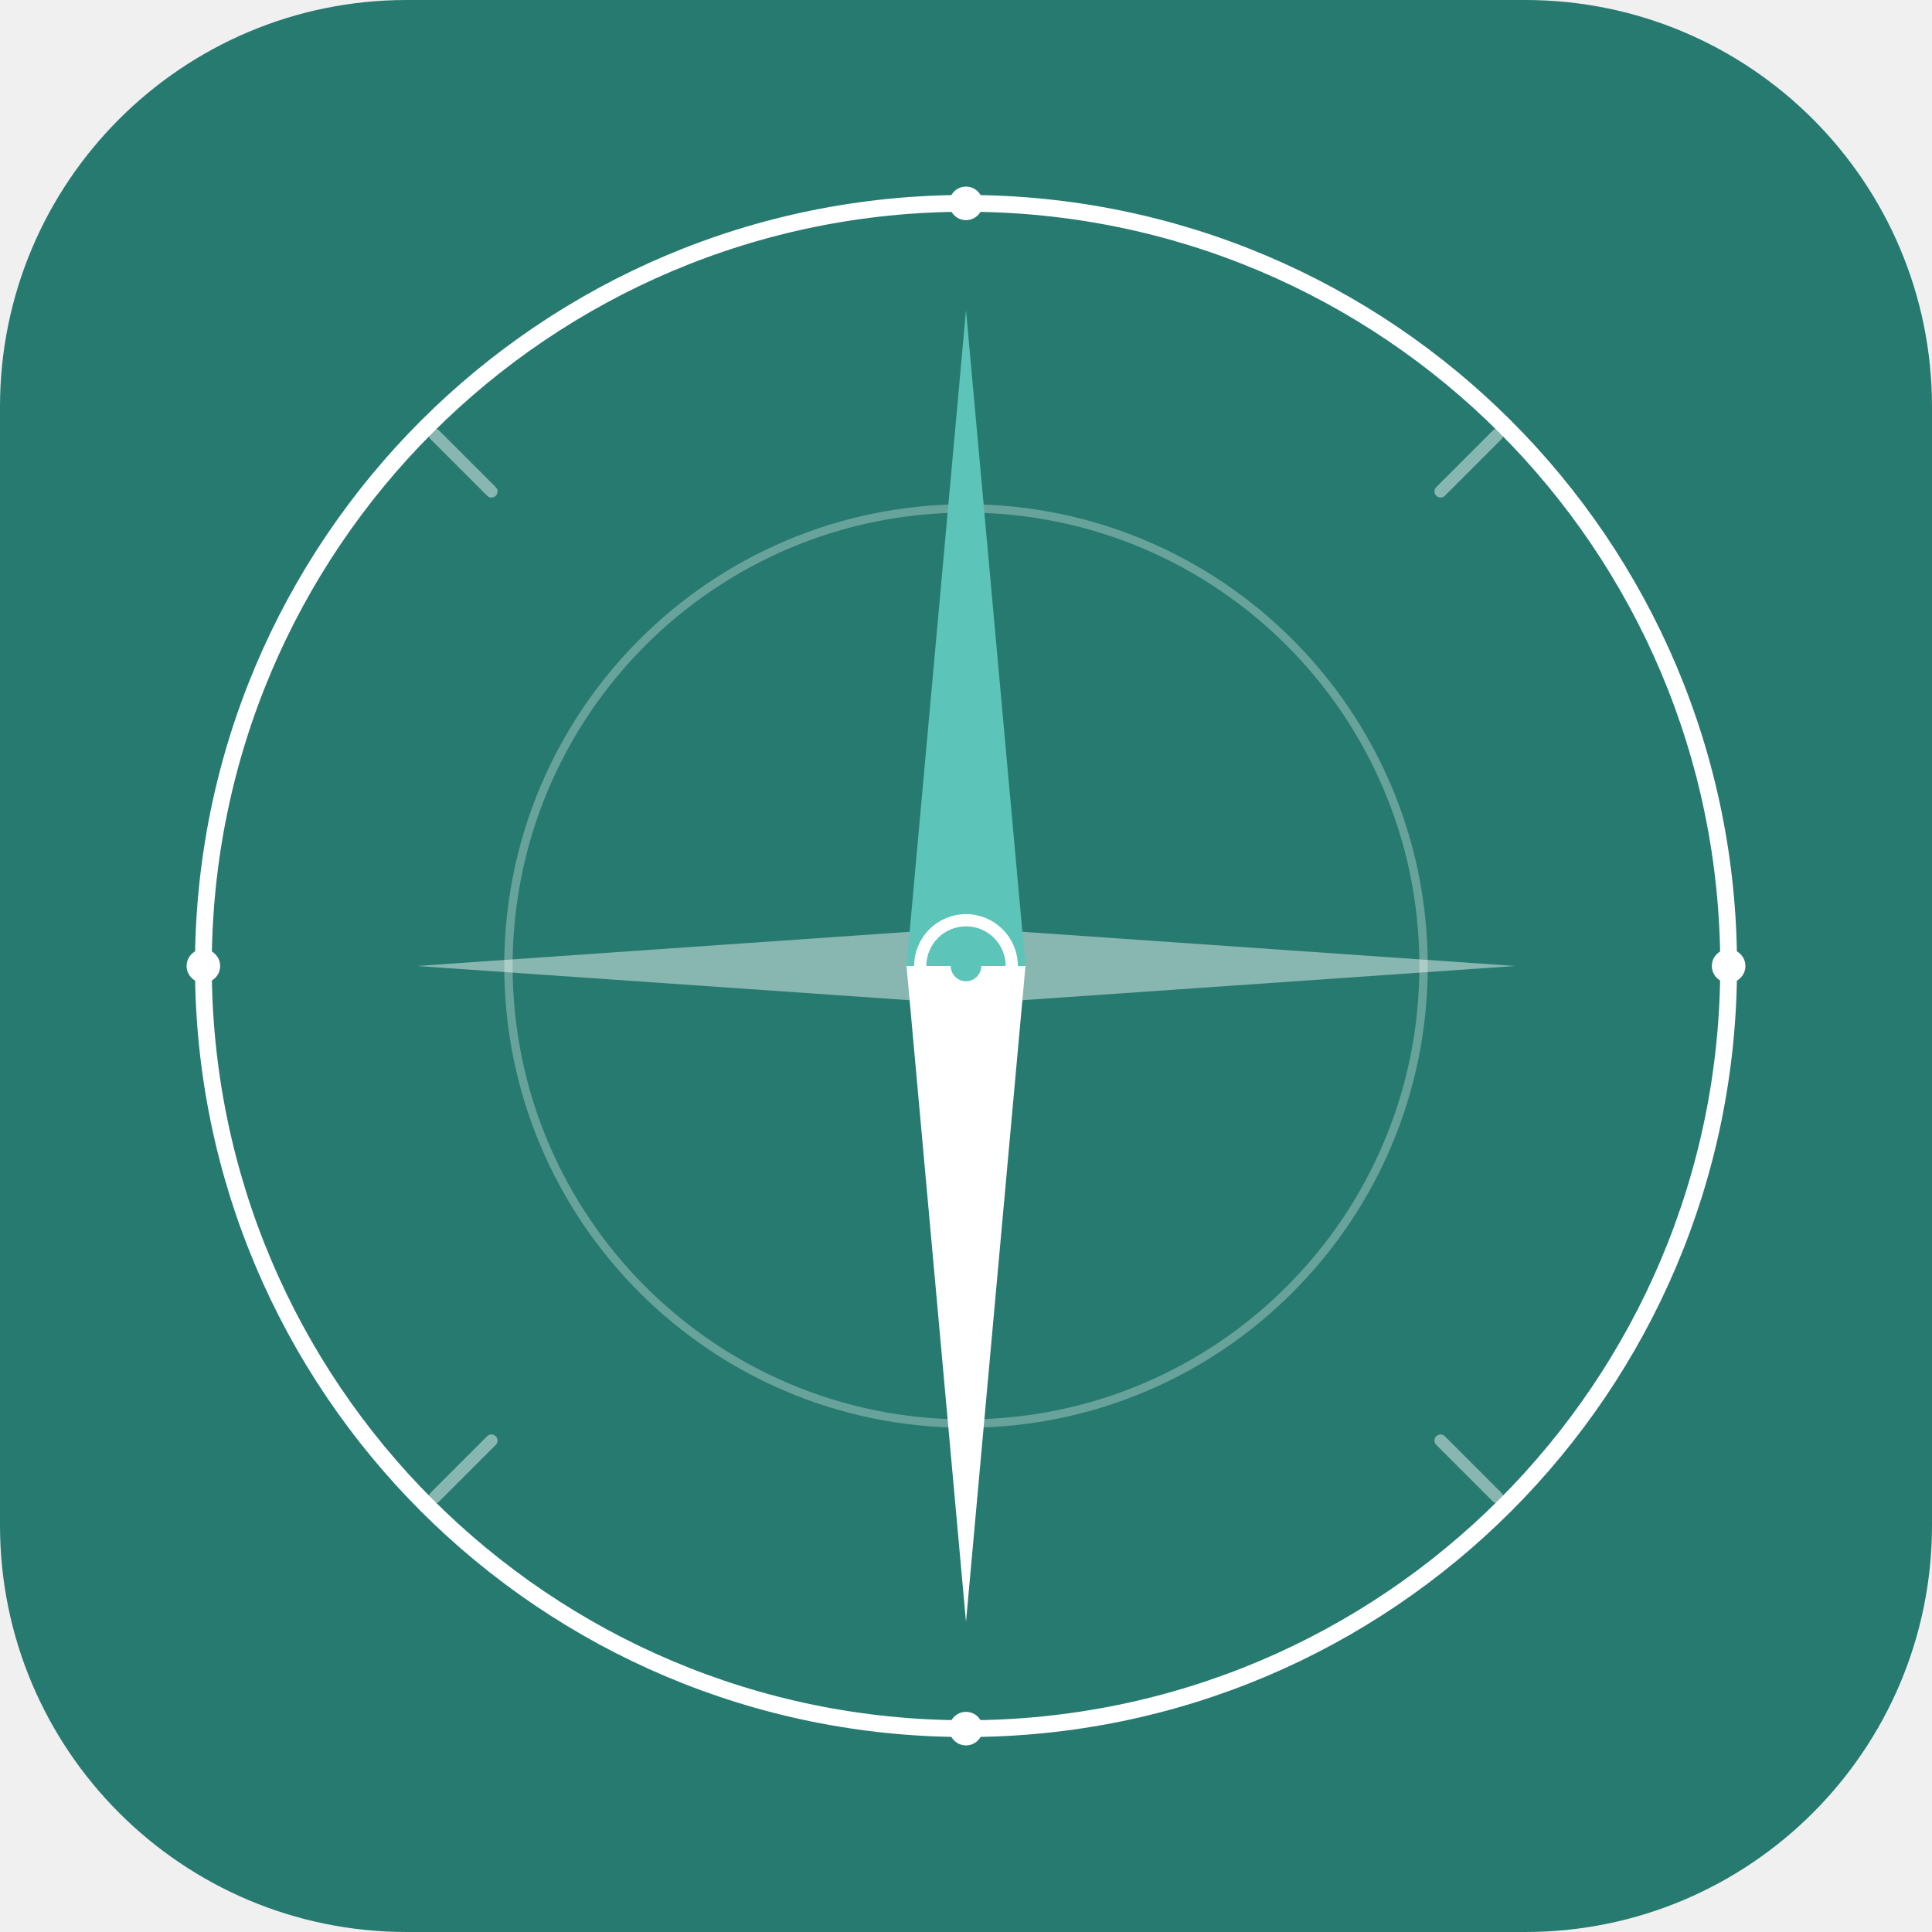
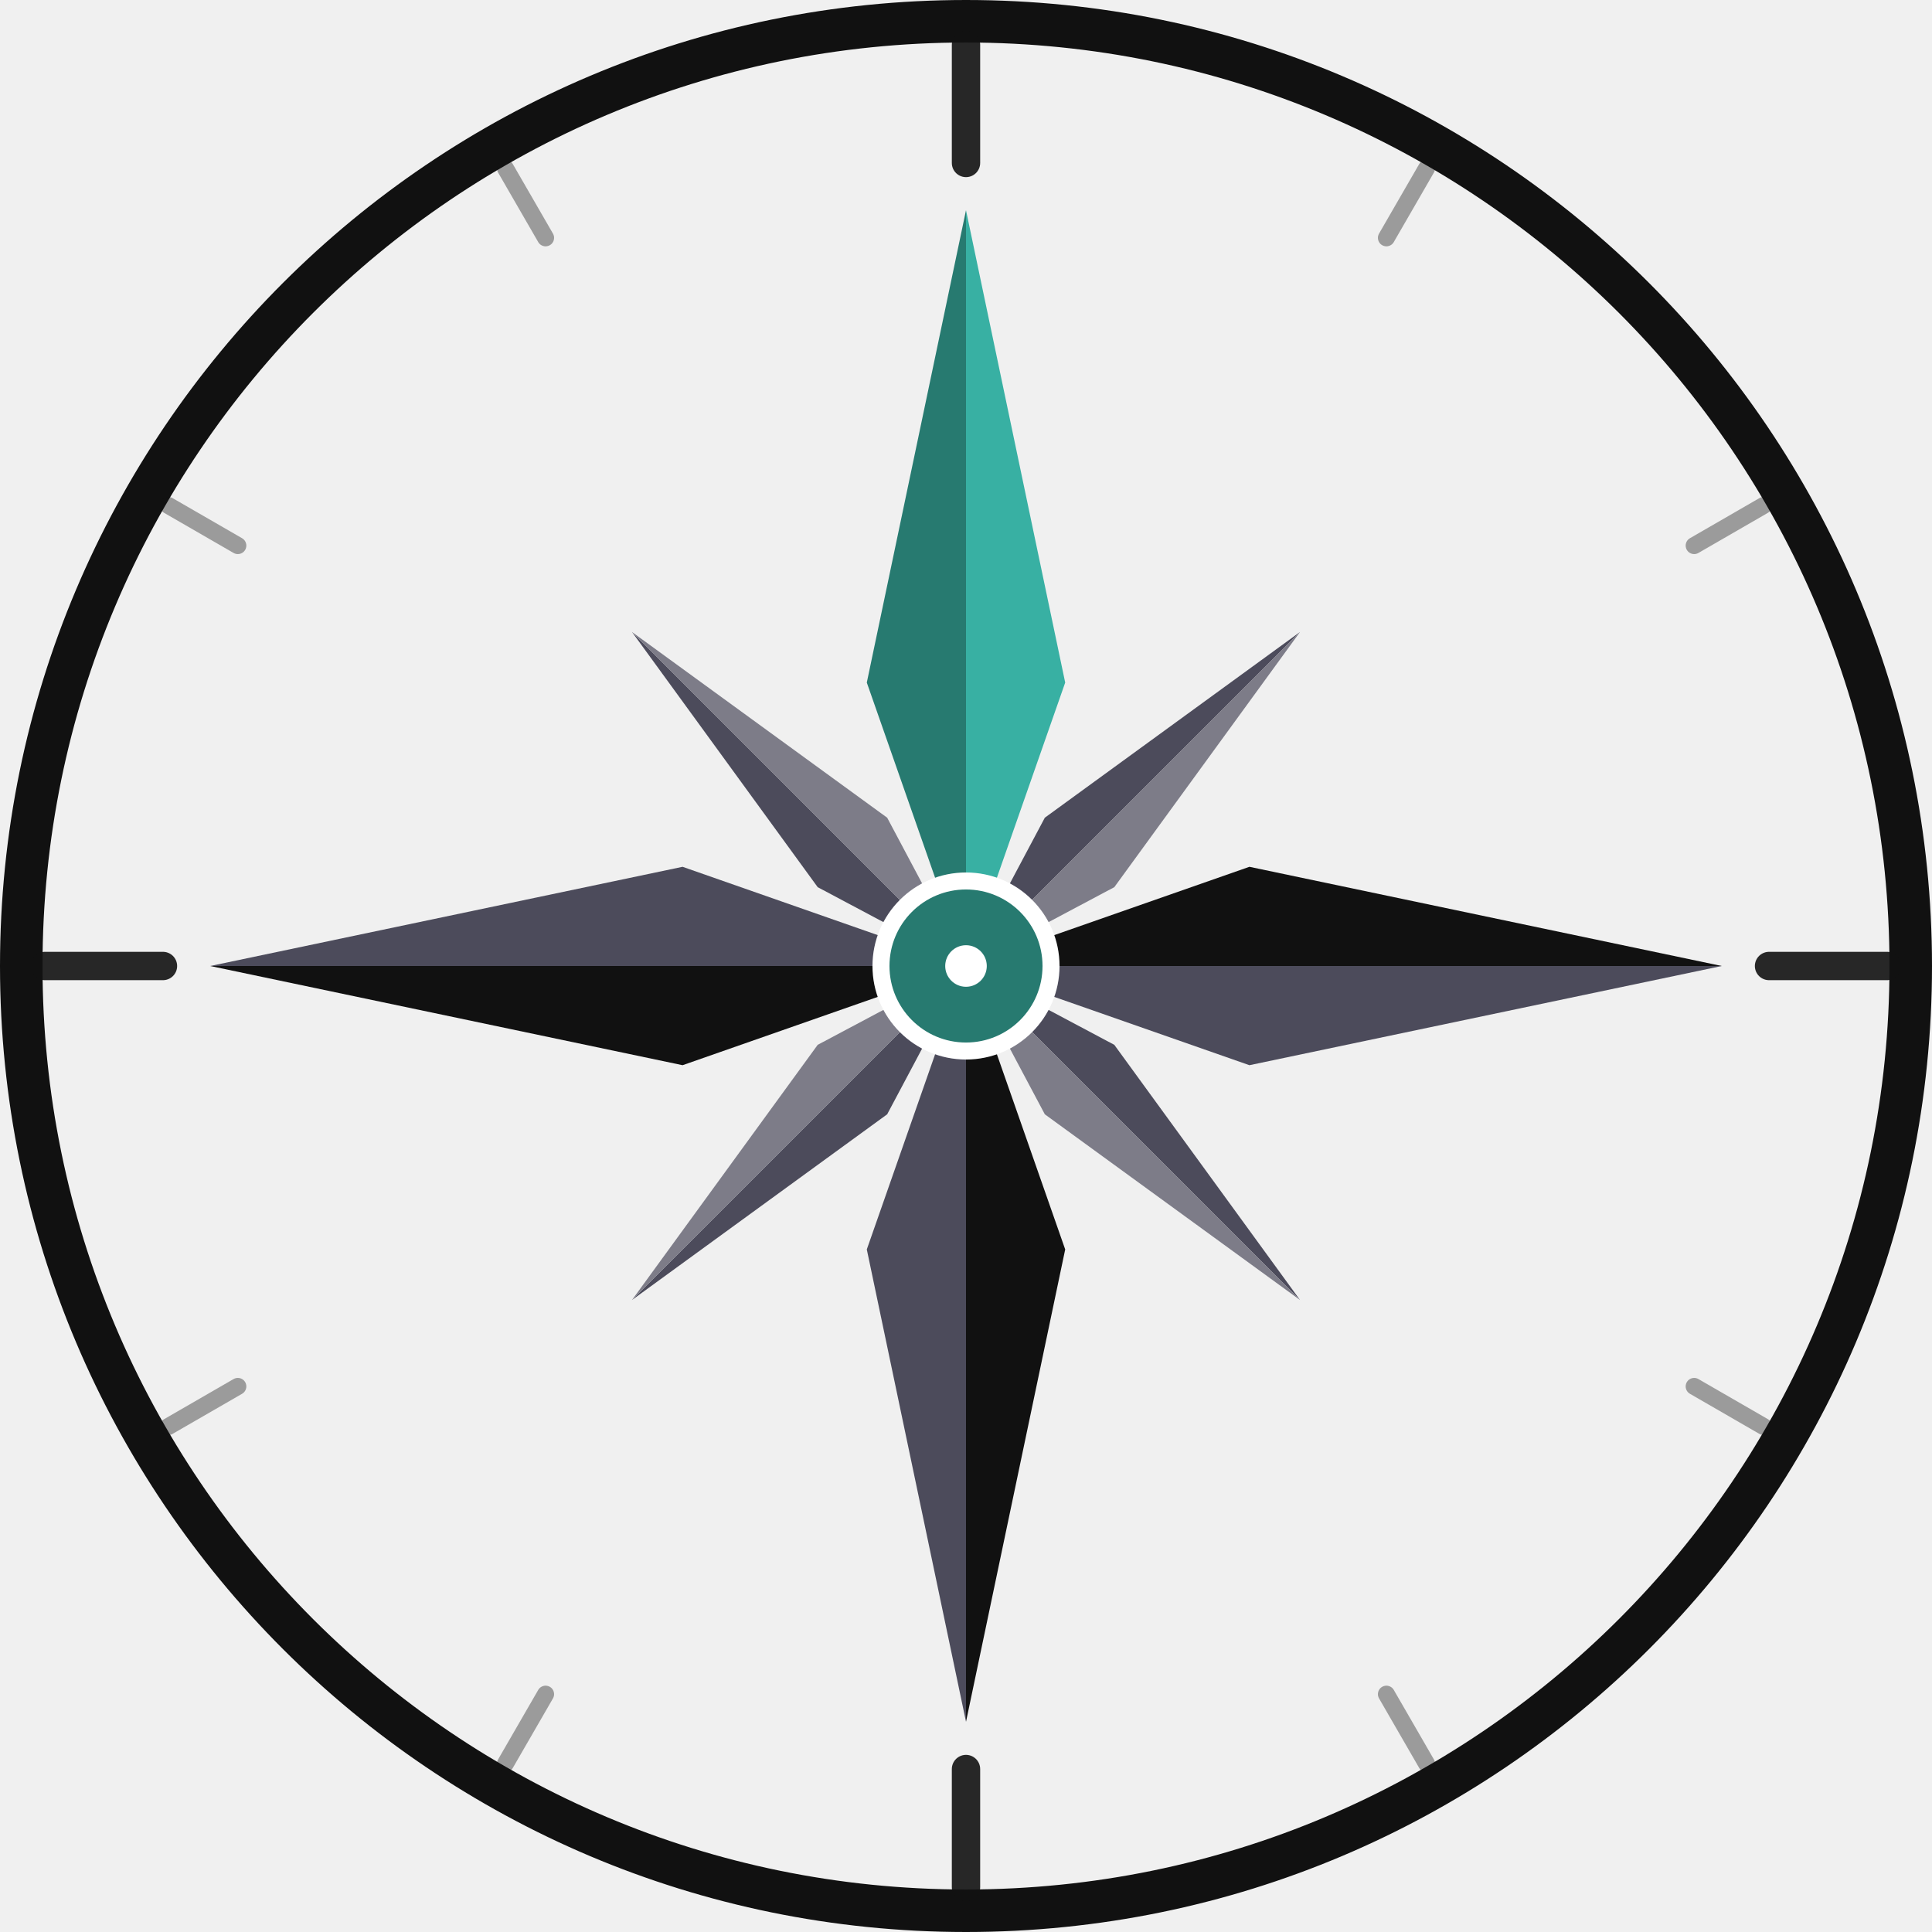
- <svg xmlns="http://www.w3.org/2000/svg" viewBox="-190 -190 380 380" width="380" height="380" role="img" aria-label="Rose’s Gourmet Compass">
-   <rect x="-190" y="-190" width="380" height="380" rx="80" fill="#277a70" />
-   <circle cx="0" cy="0" r="150.000" fill="none" stroke="#ffffff" stroke-width="3.300" />
-   <circle cx="0" cy="0" r="90.000" fill="none" stroke="#ffffff" stroke-width="1.650" stroke-opacity="0.3" />
-   <line x1="93.338" y1="-93.338" x2="104.475" y2="-104.475" stroke="#ffffff" stroke-opacity="0.45" stroke-width="2.400" stroke-linecap="round" />
-   <line x1="93.338" y1="93.338" x2="104.475" y2="104.475" stroke="#ffffff" stroke-opacity="0.45" stroke-width="2.400" stroke-linecap="round" />
-   <line x1="-93.338" y1="93.338" x2="-104.475" y2="104.475" stroke="#ffffff" stroke-opacity="0.45" stroke-width="2.400" stroke-linecap="round" />
-   <line x1="-93.338" y1="-93.338" x2="-104.475" y2="-104.475" stroke="#ffffff" stroke-opacity="0.45" stroke-width="2.400" stroke-linecap="round" />
-   <circle cx="0.000" cy="-150.000" r="3.300" fill="#ffffff" />
-   <circle cx="150.000" cy="-0.000" r="3.300" fill="#ffffff" />
-   <circle cx="0.000" cy="150.000" r="3.300" fill="#ffffff" />
-   <circle cx="-150.000" cy="0.000" r="3.300" fill="#ffffff" />
-   <path d="M -108.000,0.000 L 0.000,-7.500 L 0.000,0.000 Z" fill="#ffffff" fill-opacity="0.45" />
-   <path d="M -108.000,0.000 L 0.000,7.500 L 0.000,0.000 Z" fill="#ffffff" fill-opacity="0.45" />
-   <path d="M 108.000,-0.000 L 0.000,-7.500 L 0.000,0.000 Z" fill="#ffffff" fill-opacity="0.45" />
-   <path d="M 108.000,-0.000 L 0.000,7.500 L 0.000,0.000 Z" fill="#ffffff" fill-opacity="0.45" />
-   <path d="M 0.000,-129.000 L 11.700,0.000 L -11.700,0.000 Z" fill="#5cc4b8" />
-   <path d="M 0.000,129.000 L 11.700,0.000 L -11.700,0.000 Z" fill="#ffffff" />
-   <circle cx="0" cy="0" r="9.000" fill="none" stroke="#ffffff" stroke-width="2.400" />
-   <circle cx="0" cy="0" r="3.000" fill="#5cc4b8" />
+ <svg xmlns="http://www.w3.org/2000/svg" viewBox="0 0 204.50 204.50" width="204.50" height="204.50" role="img" aria-label="Rose’s Gourmet Compass – Kompass">
+   <circle cx="102.25" cy="102.25" r="100.000" fill="none" stroke="#111111" stroke-width="4.500" />
+   <line x1="102.250" y1="17.250" x2="102.250" y2="4.750" stroke="#111111" stroke-opacity="0.9" stroke-width="3.000" stroke-linecap="round" />
+   <line x1="146.750" y1="25.174" x2="151.000" y2="17.813" stroke="#111111" stroke-opacity="0.38" stroke-width="1.800" stroke-linecap="round" />
+   <line x1="179.326" y1="57.750" x2="186.687" y2="53.500" stroke="#111111" stroke-opacity="0.38" stroke-width="1.800" stroke-linecap="round" />
+   <line x1="187.250" y1="102.250" x2="199.750" y2="102.250" stroke="#111111" stroke-opacity="0.9" stroke-width="3.000" stroke-linecap="round" />
+   <line x1="179.326" y1="146.750" x2="186.687" y2="151.000" stroke="#111111" stroke-opacity="0.38" stroke-width="1.800" stroke-linecap="round" />
+   <line x1="146.750" y1="179.326" x2="151.000" y2="186.687" stroke="#111111" stroke-opacity="0.38" stroke-width="1.800" stroke-linecap="round" />
+   <line x1="102.250" y1="187.250" x2="102.250" y2="199.750" stroke="#111111" stroke-opacity="0.9" stroke-width="3.000" stroke-linecap="round" />
+   <line x1="57.750" y1="179.326" x2="53.500" y2="186.687" stroke="#111111" stroke-opacity="0.38" stroke-width="1.800" stroke-linecap="round" />
+   <line x1="25.174" y1="146.750" x2="17.813" y2="151.000" stroke="#111111" stroke-opacity="0.38" stroke-width="1.800" stroke-linecap="round" />
+   <line x1="17.250" y1="102.250" x2="4.750" y2="102.250" stroke="#111111" stroke-opacity="0.9" stroke-width="3.000" stroke-linecap="round" />
+   <line x1="25.174" y1="57.750" x2="17.813" y2="53.500" stroke="#111111" stroke-opacity="0.38" stroke-width="1.800" stroke-linecap="round" />
+   <line x1="57.750" y1="25.174" x2="53.500" y2="17.813" stroke="#111111" stroke-opacity="0.38" stroke-width="1.800" stroke-linecap="round" />
+   <path d="M 137.605,66.895 L 110.594,86.552 L 102.250,102.250 Z" fill="#4c4b5b" />
+   <path d="M 137.605,66.895 L 117.948,93.906 L 102.250,102.250 Z" fill="#7d7c88" />
+   <path d="M 137.605,137.605 L 117.948,110.594 L 102.250,102.250 Z" fill="#4c4b5b" />
+   <path d="M 137.605,137.605 L 110.594,117.948 L 102.250,102.250 Z" fill="#7d7c88" />
+   <path d="M 66.895,137.605 L 93.906,117.948 L 102.250,102.250 Z" fill="#4c4b5b" />
+   <path d="M 66.895,137.605 L 86.552,110.594 L 102.250,102.250 Z" fill="#7d7c88" />
+   <path d="M 66.895,66.895 L 86.552,93.906 L 102.250,102.250 Z" fill="#4c4b5b" />
+   <path d="M 66.895,66.895 L 93.906,86.552 L 102.250,102.250 Z" fill="#7d7c88" />
+   <path d="M 182.250,102.250 L 132.250,91.750 L 102.250,102.250 Z" fill="#111111" />
+   <path d="M 182.250,102.250 L 132.250,112.750 L 102.250,102.250 Z" fill="#4c4b5b" />
+   <path d="M 102.250,182.250 L 112.750,132.250 L 102.250,102.250 Z" fill="#111111" />
+   <path d="M 102.250,182.250 L 91.750,132.250 L 102.250,102.250 Z" fill="#4c4b5b" />
+   <path d="M 22.250,102.250 L 72.250,112.750 L 102.250,102.250 Z" fill="#111111" />
+   <path d="M 22.250,102.250 L 72.250,91.750 L 102.250,102.250 Z" fill="#4c4b5b" />
+   <path d="M 102.250,22.250 L 91.750,72.250 L 102.250,102.250 Z" fill="#277a70" />
+   <path d="M 102.250,22.250 L 112.750,72.250 L 102.250,102.250 Z" fill="#38b0a3" />
+   <circle cx="102.25" cy="102.25" r="9.000" fill="#277a70" />
+   <circle cx="102.25" cy="102.25" r="9.000" fill="none" stroke="#ffffff" stroke-width="1.800" />
+   <circle cx="102.25" cy="102.25" r="2.200" fill="#ffffff" />
</svg>
